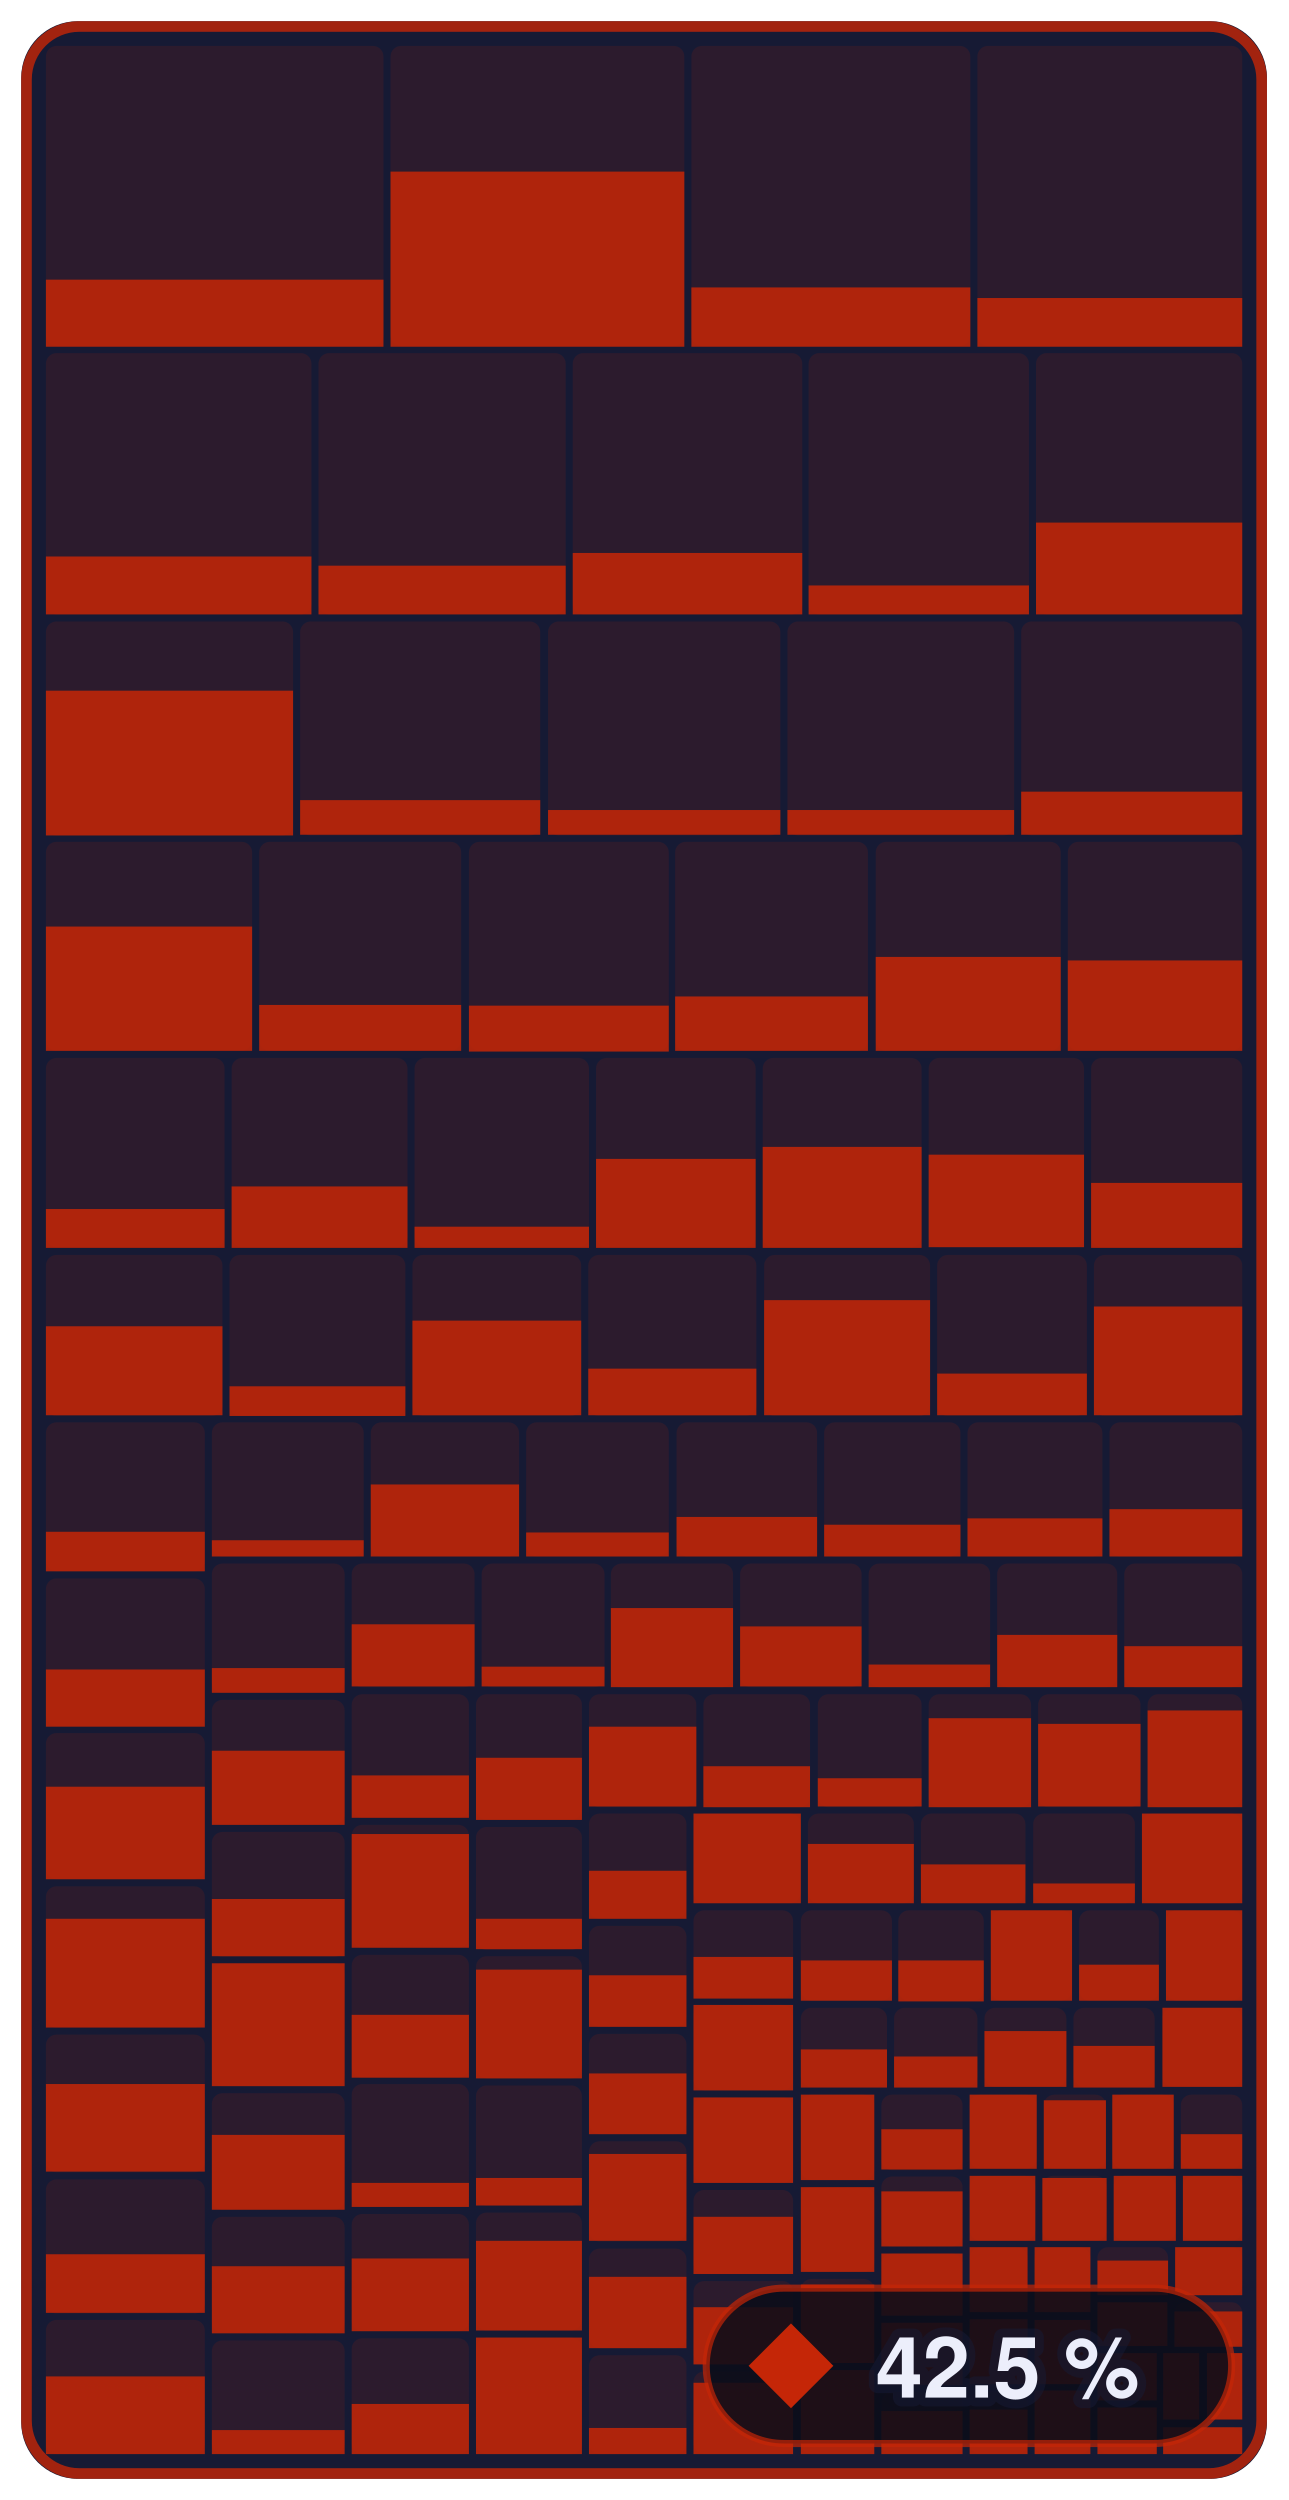
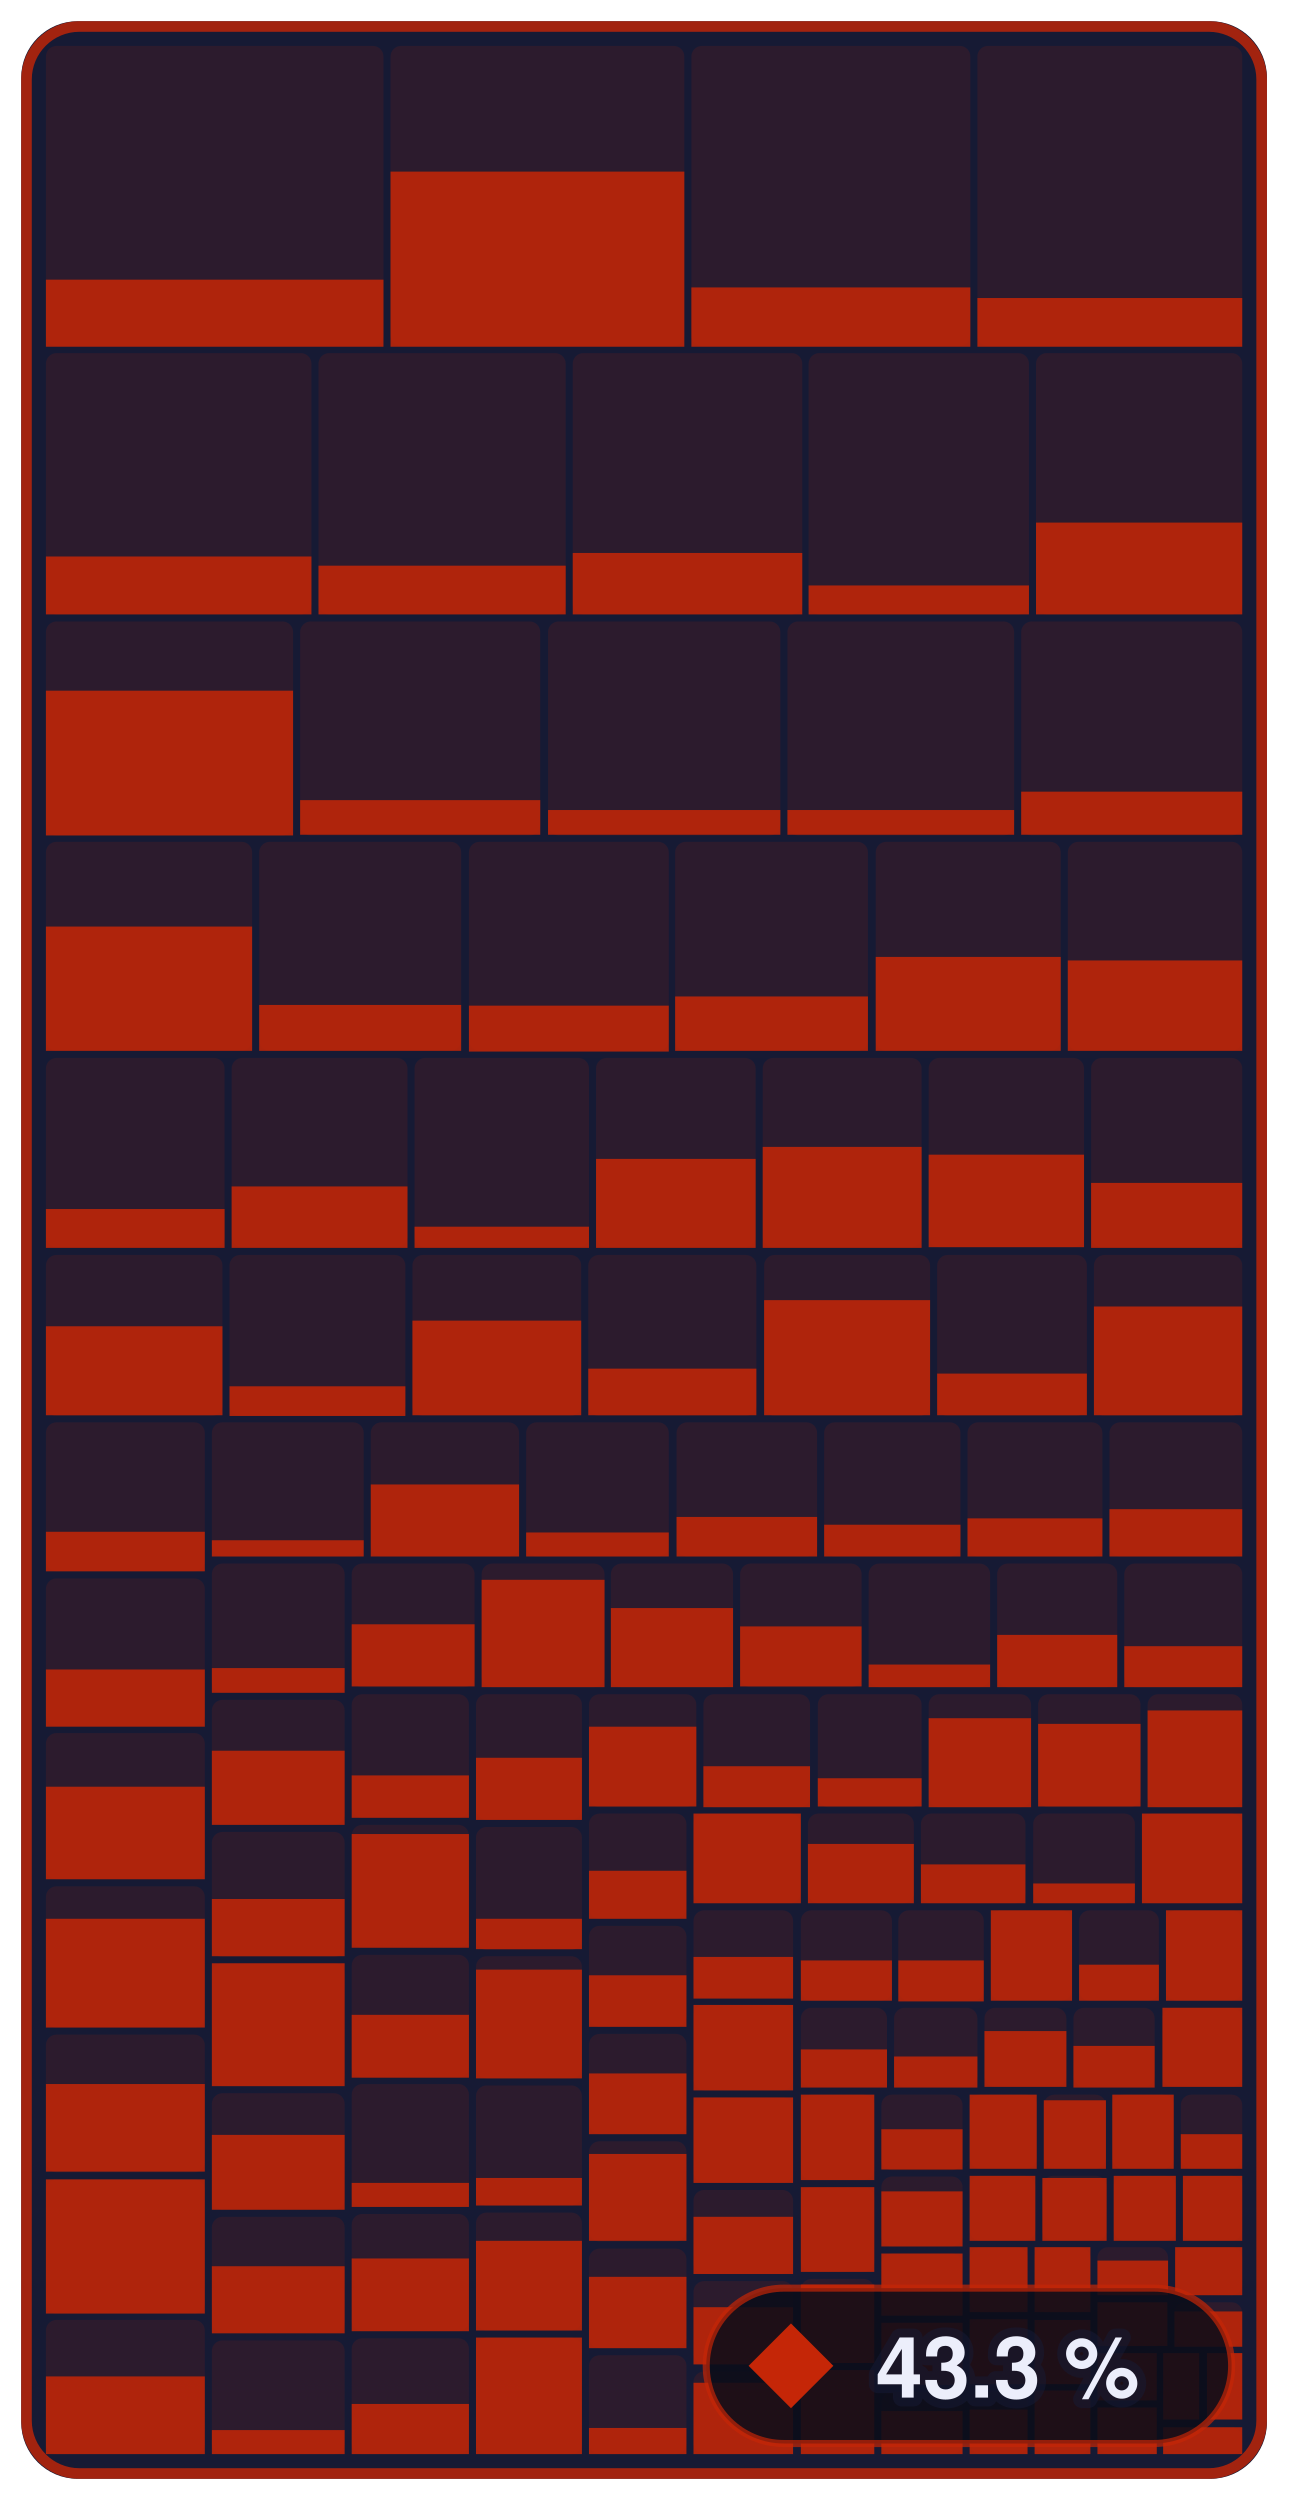
- <svg xmlns="http://www.w3.org/2000/svg" width="182.4" height="354" viewBox="0 0 182.4 354" role="img" aria-label="Enemies &amp; bosses: 42.5 % of 679,252 bytes of code matched, 1,056 of 1,339 functions">
+ <svg xmlns="http://www.w3.org/2000/svg" width="182.4" height="354" viewBox="0 0 182.4 354" role="img" aria-label="Enemies &amp; bosses: 43.3 % of 679,252 bytes of code matched, 1,059 of 1,339 functions">
  <style>text { font-family: -apple-system, BlinkMacSystemFont, 'Segoe UI', Helvetica, Arial, sans-serif; } .mono { font-family: ui-monospace, SFMono-Regular, 'SF Mono', Menlo, Consolas, monospace; } text { paint-order: stroke; stroke: #161a34; stroke-opacity: 0.55; stroke-width: 2.5px; stroke-linejoin: round; } .rise { transform-box: fill-box; transform-origin: 50% 100%; animation: rise 1.6s cubic-bezier(.2,.8,.2,1) .2s both; } @keyframes rise { from { transform: scaleY(0); } } @media (prefers-reduced-motion: reduce) { * { animation: none !important; } }</style>
  <rect x="3" y="3" width="176.4" height="348" rx="8" fill="#161a34" />
  <rect x="6.5" y="6.5" width="47.8" height="42.5" rx="1.5" fill="#c52607" fill-opacity="0.13" />
  <rect class="rise" x="6.5" y="39.6" width="47.8" height="9.5" fill="#c52607" fill-opacity="0.85" />
  <rect x="55.3" y="6.5" width="41.6" height="42.5" rx="1.5" fill="#c52607" fill-opacity="0.13" />
  <rect class="rise" x="55.3" y="24.3" width="41.6" height="24.8" fill="#c52607" fill-opacity="0.85" />
  <rect x="97.9" y="6.5" width="39.5" height="42.5" rx="1.5" fill="#c52607" fill-opacity="0.13" />
  <rect class="rise" x="97.9" y="40.7" width="39.5" height="8.4" fill="#c52607" fill-opacity="0.85" />
  <rect x="138.4" y="6.5" width="37.5" height="42.5" rx="1.5" fill="#c52607" fill-opacity="0.13" />
  <rect class="rise" x="138.4" y="42.2" width="37.5" height="6.9" fill="#c52607" fill-opacity="0.85" />
  <rect x="6.5" y="50.0" width="37.6" height="37.0" rx="1.5" fill="#c52607" fill-opacity="0.13" />
  <rect class="rise" x="6.5" y="78.8" width="37.6" height="8.2" fill="#c52607" fill-opacity="0.85" />
  <rect x="45.1" y="50.0" width="35.0" height="37.0" rx="1.5" fill="#c52607" fill-opacity="0.13" />
  <rect class="rise" x="45.1" y="80.1" width="35.0" height="6.9" fill="#c52607" fill-opacity="0.85" />
  <rect x="81.1" y="50.0" width="32.5" height="37.0" rx="1.5" fill="#c52607" fill-opacity="0.13" />
  <rect class="rise" x="81.1" y="78.3" width="32.5" height="8.7" fill="#c52607" fill-opacity="0.85" />
  <rect x="114.5" y="50.0" width="31.2" height="37.0" rx="1.5" fill="#c52607" fill-opacity="0.13" />
  <rect class="rise" x="114.5" y="82.9" width="31.2" height="4.1" fill="#c52607" fill-opacity="0.85" />
  <rect x="146.7" y="50.0" width="29.2" height="37.0" rx="1.5" fill="#c52607" fill-opacity="0.13" />
  <rect class="rise" x="146.7" y="74.0" width="29.2" height="13.0" fill="#c52607" fill-opacity="0.85" />
  <rect x="6.5" y="88.0" width="35.0" height="30.3" rx="1.5" fill="#c52607" fill-opacity="0.13" />
  <rect class="rise" x="6.5" y="97.8" width="35.0" height="20.5" fill="#c52607" fill-opacity="0.85" />
  <rect x="42.5" y="88.0" width="34.0" height="30.3" rx="1.5" fill="#c52607" fill-opacity="0.13" />
  <rect class="rise" x="42.5" y="113.3" width="34.0" height="4.9" fill="#c52607" fill-opacity="0.85" />
  <rect x="77.6" y="88.0" width="32.9" height="30.3" rx="1.5" fill="#c52607" fill-opacity="0.13" />
  <rect class="rise" x="77.6" y="114.7" width="32.9" height="3.5" fill="#c52607" fill-opacity="0.85" />
  <rect x="111.5" y="88.0" width="32.1" height="30.3" rx="1.5" fill="#c52607" fill-opacity="0.13" />
  <rect class="rise" x="111.5" y="114.7" width="32.1" height="3.5" fill="#c52607" fill-opacity="0.85" />
  <rect x="144.6" y="88.0" width="31.3" height="30.3" rx="1.5" fill="#c52607" fill-opacity="0.13" />
  <rect class="rise" x="144.6" y="112.1" width="31.3" height="6.1" fill="#c52607" fill-opacity="0.85" />
  <rect x="6.5" y="119.2" width="29.2" height="29.6" rx="1.5" fill="#c52607" fill-opacity="0.13" />
  <rect class="rise" x="6.5" y="131.2" width="29.2" height="17.6" fill="#c52607" fill-opacity="0.85" />
  <rect x="36.7" y="119.2" width="28.6" height="29.6" rx="1.5" fill="#c52607" fill-opacity="0.13" />
  <rect class="rise" x="36.7" y="142.3" width="28.6" height="6.5" fill="#c52607" fill-opacity="0.85" />
  <rect x="66.4" y="119.2" width="28.3" height="29.6" rx="1.5" fill="#c52607" fill-opacity="0.13" />
  <rect class="rise" x="66.4" y="142.4" width="28.3" height="6.5" fill="#c52607" fill-opacity="0.85" />
  <rect x="95.6" y="119.2" width="27.3" height="29.6" rx="1.5" fill="#c52607" fill-opacity="0.13" />
  <rect class="rise" x="95.6" y="141.1" width="27.3" height="7.7" fill="#c52607" fill-opacity="0.85" />
  <rect x="124.0" y="119.2" width="26.2" height="29.6" rx="1.5" fill="#c52607" fill-opacity="0.13" />
  <rect class="rise" x="124.0" y="135.5" width="26.2" height="13.3" fill="#c52607" fill-opacity="0.85" />
  <rect x="151.2" y="119.2" width="24.7" height="29.6" rx="1.5" fill="#c52607" fill-opacity="0.13" />
  <rect class="rise" x="151.2" y="136.0" width="24.7" height="12.8" fill="#c52607" fill-opacity="0.85" />
  <rect x="6.5" y="149.8" width="25.3" height="26.8" rx="1.5" fill="#c52607" fill-opacity="0.13" />
  <rect class="rise" x="6.5" y="171.2" width="25.3" height="5.5" fill="#c52607" fill-opacity="0.85" />
  <rect x="32.8" y="149.8" width="24.9" height="26.8" rx="1.5" fill="#c52607" fill-opacity="0.13" />
  <rect class="rise" x="32.8" y="168.0" width="24.9" height="8.7" fill="#c52607" fill-opacity="0.85" />
  <rect x="58.7" y="149.8" width="24.7" height="26.8" rx="1.5" fill="#c52607" fill-opacity="0.13" />
  <rect class="rise" x="58.7" y="173.7" width="24.7" height="3.0" fill="#c52607" fill-opacity="0.85" />
  <rect x="84.4" y="149.8" width="22.6" height="26.8" rx="1.5" fill="#c52607" fill-opacity="0.13" />
  <rect class="rise" x="84.4" y="164.1" width="22.6" height="12.6" fill="#c52607" fill-opacity="0.85" />
  <rect x="108.0" y="149.8" width="22.5" height="26.8" rx="1.5" fill="#c52607" fill-opacity="0.13" />
  <rect class="rise" x="108.0" y="162.4" width="22.5" height="14.3" fill="#c52607" fill-opacity="0.85" />
  <rect x="131.5" y="149.8" width="22.0" height="26.8" rx="1.5" fill="#c52607" fill-opacity="0.13" />
  <rect class="rise" x="131.5" y="163.5" width="22.0" height="13.1" fill="#c52607" fill-opacity="0.85" />
  <rect x="154.5" y="149.8" width="21.4" height="26.8" rx="1.5" fill="#c52607" fill-opacity="0.13" />
  <rect class="rise" x="154.5" y="167.5" width="21.4" height="9.2" fill="#c52607" fill-opacity="0.85" />
  <rect x="6.5" y="177.7" width="25.0" height="22.8" rx="1.5" fill="#c52607" fill-opacity="0.13" />
  <rect class="rise" x="6.5" y="187.8" width="25.0" height="12.6" fill="#c52607" fill-opacity="0.85" />
  <rect x="32.5" y="177.7" width="24.9" height="22.8" rx="1.5" fill="#c52607" fill-opacity="0.13" />
  <rect class="rise" x="32.5" y="196.3" width="24.9" height="4.2" fill="#c52607" fill-opacity="0.85" />
  <rect x="58.4" y="177.7" width="23.9" height="22.8" rx="1.5" fill="#c52607" fill-opacity="0.13" />
  <rect class="rise" x="58.4" y="187.0" width="23.9" height="13.4" fill="#c52607" fill-opacity="0.85" />
  <rect x="83.3" y="177.7" width="23.8" height="22.8" rx="1.5" fill="#c52607" fill-opacity="0.13" />
  <rect class="rise" x="83.3" y="193.8" width="23.8" height="6.6" fill="#c52607" fill-opacity="0.85" />
  <rect x="108.2" y="177.7" width="23.5" height="22.8" rx="1.5" fill="#c52607" fill-opacity="0.13" />
  <rect class="rise" x="108.2" y="184.1" width="23.5" height="16.3" fill="#c52607" fill-opacity="0.85" />
  <rect x="132.7" y="177.7" width="21.2" height="22.8" rx="1.5" fill="#c52607" fill-opacity="0.13" />
  <rect class="rise" x="132.7" y="194.5" width="21.2" height="5.9" fill="#c52607" fill-opacity="0.85" />
  <rect x="154.9" y="177.7" width="21.0" height="22.8" rx="1.5" fill="#c52607" fill-opacity="0.13" />
  <rect class="rise" x="154.9" y="185.0" width="21.0" height="15.4" fill="#c52607" fill-opacity="0.85" />
  <rect x="6.5" y="201.4" width="22.5" height="21.1" rx="1.5" fill="#c52607" fill-opacity="0.13" />
  <rect class="rise" x="6.5" y="216.9" width="22.5" height="5.6" fill="#c52607" fill-opacity="0.85" />
  <rect x="6.5" y="223.5" width="22.5" height="20.9" rx="1.5" fill="#c52607" fill-opacity="0.13" />
  <rect class="rise" x="6.5" y="236.4" width="22.5" height="8.1" fill="#c52607" fill-opacity="0.85" />
  <rect x="6.5" y="245.4" width="22.5" height="20.7" rx="1.5" fill="#c52607" fill-opacity="0.13" />
  <rect class="rise" x="6.5" y="253.0" width="22.5" height="13.1" fill="#c52607" fill-opacity="0.85" />
  <rect x="6.5" y="267.1" width="22.5" height="20.0" rx="1.5" fill="#c52607" fill-opacity="0.13" />
  <rect class="rise" x="6.5" y="271.7" width="22.5" height="15.4" fill="#c52607" fill-opacity="0.85" />
  <rect x="6.5" y="288.1" width="22.5" height="19.5" rx="1.5" fill="#c52607" fill-opacity="0.13" />
  <rect class="rise" x="6.5" y="295.1" width="22.5" height="12.4" fill="#c52607" fill-opacity="0.85" />
  <rect x="6.5" y="308.6" width="22.5" height="19.0" rx="1.5" fill="#c52607" fill-opacity="0.13" />
-   <rect class="rise" x="6.5" y="319.2" width="22.5" height="8.3" fill="#c52607" fill-opacity="0.85" />
+   <rect class="rise" x="6.5" y="308.6" width="22.5" height="19.0" fill="#c52607" fill-opacity="0.85" />
  <rect x="6.5" y="328.5" width="22.5" height="19.0" rx="1.5" fill="#c52607" fill-opacity="0.13" />
  <rect class="rise" x="6.5" y="336.5" width="22.5" height="11.0" fill="#c52607" fill-opacity="0.85" />
  <rect x="30.0" y="201.4" width="21.5" height="19.0" rx="1.5" fill="#c52607" fill-opacity="0.13" />
  <rect class="rise" x="30.0" y="218.1" width="21.5" height="2.3" fill="#c52607" fill-opacity="0.85" />
  <rect x="52.5" y="201.4" width="21.0" height="19.0" rx="1.5" fill="#c52607" fill-opacity="0.13" />
  <rect class="rise" x="52.5" y="210.2" width="21.0" height="10.2" fill="#c52607" fill-opacity="0.85" />
  <rect x="74.5" y="201.4" width="20.2" height="19.0" rx="1.5" fill="#c52607" fill-opacity="0.13" />
  <rect class="rise" x="74.5" y="217.0" width="20.2" height="3.4" fill="#c52607" fill-opacity="0.85" />
  <rect x="95.8" y="201.4" width="19.9" height="19.0" rx="1.5" fill="#c52607" fill-opacity="0.13" />
  <rect class="rise" x="95.8" y="214.8" width="19.9" height="5.6" fill="#c52607" fill-opacity="0.85" />
  <rect x="116.7" y="201.4" width="19.3" height="19.0" rx="1.5" fill="#c52607" fill-opacity="0.13" />
  <rect class="rise" x="116.7" y="215.9" width="19.3" height="4.5" fill="#c52607" fill-opacity="0.85" />
  <rect x="137.0" y="201.4" width="19.1" height="19.0" rx="1.5" fill="#c52607" fill-opacity="0.13" />
  <rect class="rise" x="137.0" y="215.0" width="19.1" height="5.4" fill="#c52607" fill-opacity="0.85" />
  <rect x="157.1" y="201.4" width="18.8" height="19.0" rx="1.5" fill="#c52607" fill-opacity="0.13" />
  <rect class="rise" x="157.1" y="213.7" width="18.8" height="6.7" fill="#c52607" fill-opacity="0.85" />
  <rect x="30.0" y="221.4" width="18.8" height="18.3" rx="1.5" fill="#c52607" fill-opacity="0.13" />
  <rect class="rise" x="30.0" y="236.2" width="18.8" height="3.5" fill="#c52607" fill-opacity="0.85" />
  <rect x="30.0" y="240.7" width="18.8" height="17.7" rx="1.5" fill="#c52607" fill-opacity="0.13" />
  <rect class="rise" x="30.0" y="247.9" width="18.8" height="10.5" fill="#c52607" fill-opacity="0.85" />
  <rect x="30.0" y="259.4" width="18.8" height="17.7" rx="1.5" fill="#c52607" fill-opacity="0.13" />
  <rect class="rise" x="30.0" y="268.9" width="18.8" height="8.1" fill="#c52607" fill-opacity="0.85" />
  <rect x="30.0" y="278.0" width="18.8" height="17.4" rx="1.5" fill="#c52607" fill-opacity="0.13" />
  <rect class="rise" x="30.0" y="278.0" width="18.8" height="17.4" fill="#c52607" fill-opacity="0.85" />
  <rect x="30.0" y="296.4" width="18.8" height="16.5" rx="1.5" fill="#c52607" fill-opacity="0.13" />
  <rect class="rise" x="30.0" y="302.3" width="18.8" height="10.6" fill="#c52607" fill-opacity="0.85" />
  <rect x="30.0" y="313.9" width="18.8" height="16.4" rx="1.5" fill="#c52607" fill-opacity="0.13" />
  <rect class="rise" x="30.0" y="320.9" width="18.8" height="9.5" fill="#c52607" fill-opacity="0.85" />
  <rect x="30.0" y="331.4" width="18.8" height="16.1" rx="1.5" fill="#c52607" fill-opacity="0.13" />
  <rect class="rise" x="30.0" y="344.1" width="18.8" height="3.4" fill="#c52607" fill-opacity="0.85" />
  <rect x="49.8" y="221.4" width="17.4" height="17.5" rx="1.5" fill="#c52607" fill-opacity="0.13" />
  <rect class="rise" x="49.8" y="230.0" width="17.4" height="8.8" fill="#c52607" fill-opacity="0.85" />
  <rect x="68.2" y="221.4" width="17.4" height="17.5" rx="1.5" fill="#c52607" fill-opacity="0.13" />
-   <rect class="rise" x="68.2" y="236.0" width="17.4" height="2.8" fill="#c52607" fill-opacity="0.85" />
+   <rect class="rise" x="68.2" y="223.7" width="17.4" height="15.2" fill="#c52607" fill-opacity="0.85" />
  <rect x="86.5" y="221.4" width="17.3" height="17.5" rx="1.5" fill="#c52607" fill-opacity="0.13" />
  <rect class="rise" x="86.5" y="227.7" width="17.3" height="11.2" fill="#c52607" fill-opacity="0.85" />
  <rect x="104.8" y="221.4" width="17.2" height="17.5" rx="1.5" fill="#c52607" fill-opacity="0.13" />
  <rect class="rise" x="104.8" y="230.3" width="17.2" height="8.5" fill="#c52607" fill-opacity="0.85" />
  <rect x="123.0" y="221.4" width="17.2" height="17.5" rx="1.5" fill="#c52607" fill-opacity="0.13" />
  <rect class="rise" x="123.0" y="235.7" width="17.2" height="3.2" fill="#c52607" fill-opacity="0.85" />
  <rect x="141.2" y="221.4" width="17.0" height="17.5" rx="1.5" fill="#c52607" fill-opacity="0.13" />
  <rect class="rise" x="141.2" y="231.5" width="17.0" height="7.4" fill="#c52607" fill-opacity="0.85" />
  <rect x="159.2" y="221.4" width="16.7" height="17.5" rx="1.5" fill="#c52607" fill-opacity="0.13" />
  <rect class="rise" x="159.2" y="233.1" width="16.7" height="5.8" fill="#c52607" fill-opacity="0.85" />
  <rect x="49.8" y="239.9" width="16.6" height="17.5" rx="1.5" fill="#c52607" fill-opacity="0.13" />
  <rect class="rise" x="49.8" y="251.4" width="16.6" height="6.0" fill="#c52607" fill-opacity="0.85" />
  <rect x="49.8" y="258.4" width="16.6" height="17.4" rx="1.5" fill="#c52607" fill-opacity="0.13" />
  <rect class="rise" x="49.8" y="259.7" width="16.6" height="16.1" fill="#c52607" fill-opacity="0.85" />
  <rect x="49.8" y="276.8" width="16.6" height="17.4" rx="1.5" fill="#c52607" fill-opacity="0.13" />
  <rect class="rise" x="49.8" y="285.3" width="16.6" height="8.9" fill="#c52607" fill-opacity="0.85" />
  <rect x="49.8" y="295.1" width="16.6" height="17.4" rx="1.5" fill="#c52607" fill-opacity="0.13" />
  <rect class="rise" x="49.8" y="309.1" width="16.6" height="3.4" fill="#c52607" fill-opacity="0.85" />
  <rect x="49.8" y="313.5" width="16.6" height="16.6" rx="1.5" fill="#c52607" fill-opacity="0.13" />
  <rect class="rise" x="49.8" y="319.8" width="16.6" height="10.3" fill="#c52607" fill-opacity="0.85" />
  <rect x="49.8" y="331.1" width="16.6" height="16.4" rx="1.5" fill="#c52607" fill-opacity="0.13" />
  <rect class="rise" x="49.8" y="340.4" width="16.6" height="7.1" fill="#c52607" fill-opacity="0.85" />
  <rect x="67.4" y="239.9" width="15.0" height="17.8" rx="1.5" fill="#c52607" fill-opacity="0.13" />
  <rect class="rise" x="67.4" y="248.9" width="15.0" height="8.8" fill="#c52607" fill-opacity="0.85" />
  <rect x="67.4" y="258.7" width="15.0" height="17.4" rx="1.5" fill="#c52607" fill-opacity="0.13" />
  <rect class="rise" x="67.4" y="271.7" width="15.0" height="4.3" fill="#c52607" fill-opacity="0.85" />
  <rect x="67.4" y="277.0" width="15.0" height="17.3" rx="1.5" fill="#c52607" fill-opacity="0.13" />
  <rect class="rise" x="67.4" y="278.9" width="15.0" height="15.4" fill="#c52607" fill-opacity="0.85" />
  <rect x="67.4" y="295.3" width="15.0" height="17.0" rx="1.5" fill="#c52607" fill-opacity="0.13" />
  <rect class="rise" x="67.4" y="308.4" width="15.0" height="3.9" fill="#c52607" fill-opacity="0.85" />
  <rect x="67.4" y="313.3" width="15.0" height="16.7" rx="1.5" fill="#c52607" fill-opacity="0.13" />
  <rect class="rise" x="67.4" y="317.3" width="15.0" height="12.7" fill="#c52607" fill-opacity="0.85" />
  <rect x="67.4" y="331.0" width="15.0" height="16.5" rx="1.5" fill="#c52607" fill-opacity="0.13" />
  <rect class="rise" x="67.4" y="331.0" width="15.0" height="16.5" fill="#c52607" fill-opacity="0.85" />
  <rect x="83.4" y="239.9" width="15.2" height="16.0" rx="1.5" fill="#c52607" fill-opacity="0.13" />
  <rect class="rise" x="83.4" y="244.5" width="15.2" height="11.3" fill="#c52607" fill-opacity="0.85" />
  <rect x="99.6" y="239.9" width="15.1" height="16.0" rx="1.5" fill="#c52607" fill-opacity="0.13" />
  <rect class="rise" x="99.6" y="250.1" width="15.1" height="5.8" fill="#c52607" fill-opacity="0.85" />
  <rect x="115.8" y="239.9" width="14.7" height="16.0" rx="1.5" fill="#c52607" fill-opacity="0.13" />
  <rect class="rise" x="115.8" y="251.8" width="14.7" height="4.0" fill="#c52607" fill-opacity="0.85" />
  <rect x="131.5" y="239.9" width="14.5" height="16.0" rx="1.5" fill="#c52607" fill-opacity="0.13" />
  <rect class="rise" x="131.5" y="243.3" width="14.5" height="12.6" fill="#c52607" fill-opacity="0.85" />
  <rect x="147.0" y="239.9" width="14.5" height="16.0" rx="1.5" fill="#c52607" fill-opacity="0.13" />
  <rect class="rise" x="147.0" y="244.1" width="14.5" height="11.7" fill="#c52607" fill-opacity="0.85" />
  <rect x="162.5" y="239.9" width="13.4" height="16.0" rx="1.5" fill="#c52607" fill-opacity="0.13" />
  <rect class="rise" x="162.5" y="242.2" width="13.4" height="13.7" fill="#c52607" fill-opacity="0.85" />
  <rect x="83.4" y="256.8" width="13.8" height="14.9" rx="1.5" fill="#c52607" fill-opacity="0.13" />
  <rect class="rise" x="83.4" y="264.9" width="13.8" height="6.8" fill="#c52607" fill-opacity="0.85" />
  <rect x="83.4" y="272.7" width="13.8" height="14.3" rx="1.5" fill="#c52607" fill-opacity="0.13" />
  <rect class="rise" x="83.4" y="279.7" width="13.8" height="7.3" fill="#c52607" fill-opacity="0.85" />
  <rect x="83.4" y="288.0" width="13.8" height="14.2" rx="1.5" fill="#c52607" fill-opacity="0.13" />
  <rect class="rise" x="83.4" y="293.6" width="13.8" height="8.6" fill="#c52607" fill-opacity="0.85" />
  <rect x="83.4" y="303.2" width="13.8" height="14.2" rx="1.5" fill="#c52607" fill-opacity="0.13" />
  <rect class="rise" x="83.4" y="305.0" width="13.8" height="12.3" fill="#c52607" fill-opacity="0.85" />
  <rect x="83.4" y="318.4" width="13.8" height="14.1" rx="1.5" fill="#c52607" fill-opacity="0.13" />
  <rect class="rise" x="83.4" y="322.4" width="13.8" height="10.1" fill="#c52607" fill-opacity="0.85" />
  <rect x="83.4" y="333.5" width="13.8" height="14.0" rx="1.5" fill="#c52607" fill-opacity="0.13" />
  <rect class="rise" x="83.4" y="343.8" width="13.8" height="3.7" fill="#c52607" fill-opacity="0.85" />
  <rect x="98.2" y="256.8" width="15.2" height="12.7" rx="1.5" fill="#c52607" fill-opacity="0.13" />
  <rect class="rise" x="98.2" y="256.8" width="15.2" height="12.7" fill="#c52607" fill-opacity="0.85" />
  <rect x="114.4" y="256.8" width="15.0" height="12.7" rx="1.5" fill="#c52607" fill-opacity="0.13" />
  <rect class="rise" x="114.4" y="261.1" width="15.0" height="8.4" fill="#c52607" fill-opacity="0.85" />
  <rect x="130.4" y="256.8" width="14.8" height="12.7" rx="1.5" fill="#c52607" fill-opacity="0.13" />
  <rect class="rise" x="130.4" y="264.0" width="14.8" height="5.5" fill="#c52607" fill-opacity="0.85" />
  <rect x="146.3" y="256.8" width="14.4" height="12.7" rx="1.5" fill="#c52607" fill-opacity="0.13" />
  <rect class="rise" x="146.3" y="266.7" width="14.4" height="2.8" fill="#c52607" fill-opacity="0.85" />
  <rect x="161.7" y="256.8" width="14.2" height="12.7" rx="1.5" fill="#c52607" fill-opacity="0.13" />
  <rect class="rise" x="161.7" y="256.8" width="14.2" height="12.7" fill="#c52607" fill-opacity="0.85" />
  <rect x="98.2" y="270.5" width="14.1" height="12.4" rx="1.5" fill="#c52607" fill-opacity="0.13" />
  <rect class="rise" x="98.2" y="277.1" width="14.1" height="5.9" fill="#c52607" fill-opacity="0.85" />
  <rect x="98.2" y="283.9" width="14.1" height="12.1" rx="1.5" fill="#c52607" fill-opacity="0.13" />
  <rect class="rise" x="98.2" y="283.9" width="14.1" height="12.1" fill="#c52607" fill-opacity="0.85" />
  <rect x="98.2" y="297.0" width="14.1" height="12.1" rx="1.5" fill="#c52607" fill-opacity="0.13" />
  <rect class="rise" x="98.2" y="297.0" width="14.1" height="12.1" fill="#c52607" fill-opacity="0.85" />
  <rect x="98.2" y="310.1" width="14.1" height="11.9" rx="1.5" fill="#c52607" fill-opacity="0.13" />
  <rect class="rise" x="98.2" y="313.9" width="14.1" height="8.1" fill="#c52607" fill-opacity="0.85" />
  <rect x="98.2" y="323.0" width="14.1" height="11.8" rx="1.5" fill="#c52607" fill-opacity="0.13" />
  <rect class="rise" x="98.2" y="326.7" width="14.1" height="8.1" fill="#c52607" fill-opacity="0.85" />
  <rect x="98.2" y="335.8" width="14.1" height="11.7" rx="1.5" fill="#c52607" fill-opacity="0.13" />
  <rect class="rise" x="98.2" y="337.4" width="14.1" height="10.1" fill="#c52607" fill-opacity="0.85" />
  <rect x="113.4" y="270.5" width="12.9" height="12.8" rx="1.5" fill="#c52607" fill-opacity="0.13" />
  <rect class="rise" x="113.4" y="277.6" width="12.9" height="5.7" fill="#c52607" fill-opacity="0.85" />
  <rect x="127.2" y="270.5" width="12.1" height="12.8" rx="1.5" fill="#c52607" fill-opacity="0.13" />
  <rect class="rise" x="127.2" y="277.6" width="12.1" height="5.8" fill="#c52607" fill-opacity="0.85" />
  <rect x="140.3" y="270.5" width="11.5" height="12.8" rx="1.5" fill="#c52607" fill-opacity="0.13" />
  <rect class="rise" x="140.3" y="270.5" width="11.5" height="12.8" fill="#c52607" fill-opacity="0.85" />
  <rect x="152.8" y="270.5" width="11.3" height="12.8" rx="1.5" fill="#c52607" fill-opacity="0.13" />
  <rect class="rise" x="152.8" y="278.2" width="11.3" height="5.1" fill="#c52607" fill-opacity="0.85" />
  <rect x="165.1" y="270.5" width="10.8" height="12.8" rx="1.5" fill="#c52607" fill-opacity="0.13" />
  <rect class="rise" x="165.1" y="270.5" width="10.8" height="12.8" fill="#c52607" fill-opacity="0.85" />
  <rect x="113.4" y="284.3" width="12.2" height="11.2" rx="1.5" fill="#c52607" fill-opacity="0.13" />
  <rect class="rise" x="113.4" y="290.2" width="12.2" height="5.4" fill="#c52607" fill-opacity="0.85" />
  <rect x="126.6" y="284.3" width="11.8" height="11.2" rx="1.5" fill="#c52607" fill-opacity="0.13" />
  <rect class="rise" x="126.6" y="291.2" width="11.8" height="4.4" fill="#c52607" fill-opacity="0.85" />
  <rect x="139.4" y="284.3" width="11.6" height="11.2" rx="1.5" fill="#c52607" fill-opacity="0.13" />
  <rect class="rise" x="139.4" y="287.6" width="11.6" height="7.9" fill="#c52607" fill-opacity="0.85" />
  <rect x="152.0" y="284.3" width="11.5" height="11.2" rx="1.5" fill="#c52607" fill-opacity="0.13" />
  <rect class="rise" x="152.0" y="289.7" width="11.5" height="5.9" fill="#c52607" fill-opacity="0.85" />
  <rect x="164.6" y="284.3" width="11.3" height="11.2" rx="1.5" fill="#c52607" fill-opacity="0.13" />
  <rect class="rise" x="164.6" y="284.3" width="11.3" height="11.2" fill="#c52607" fill-opacity="0.85" />
  <rect x="113.4" y="296.6" width="10.4" height="12.1" rx="1.5" fill="#c52607" fill-opacity="0.13" />
  <rect class="rise" x="113.4" y="296.6" width="10.4" height="12.1" fill="#c52607" fill-opacity="0.85" />
  <rect x="113.4" y="309.7" width="10.4" height="12.0" rx="1.5" fill="#c52607" fill-opacity="0.13" />
  <rect class="rise" x="113.4" y="309.7" width="10.4" height="12.0" fill="#c52607" fill-opacity="0.85" />
  <rect x="113.4" y="322.7" width="10.4" height="11.9" rx="1.5" fill="#c52607" fill-opacity="0.13" />
  <rect class="rise" x="113.4" y="323.5" width="10.4" height="11.1" fill="#c52607" fill-opacity="0.85" />
  <rect x="113.4" y="335.6" width="10.4" height="11.9" rx="1.5" fill="#c52607" fill-opacity="0.13" />
  <rect class="rise" x="113.4" y="335.6" width="10.4" height="11.9" fill="#c52607" fill-opacity="0.85" />
  <rect x="124.8" y="296.6" width="11.5" height="10.7" rx="1.5" fill="#c52607" fill-opacity="0.13" />
  <rect class="rise" x="124.8" y="301.5" width="11.5" height="5.7" fill="#c52607" fill-opacity="0.85" />
  <rect x="124.8" y="308.2" width="11.5" height="9.9" rx="1.5" fill="#c52607" fill-opacity="0.13" />
  <rect class="rise" x="124.8" y="310.3" width="11.5" height="7.8" fill="#c52607" fill-opacity="0.85" />
  <rect x="124.8" y="319.1" width="11.5" height="8.8" rx="1.5" fill="#c52607" fill-opacity="0.13" />
  <rect class="rise" x="124.8" y="319.1" width="11.5" height="8.8" fill="#c52607" fill-opacity="0.85" />
  <rect x="124.8" y="328.9" width="11.5" height="8.8" rx="1.5" fill="#c52607" fill-opacity="0.13" />
  <rect class="rise" x="124.8" y="328.9" width="11.5" height="8.8" fill="#c52607" fill-opacity="0.85" />
  <rect x="124.8" y="338.7" width="11.5" height="8.8" rx="1.5" fill="#c52607" fill-opacity="0.13" />
  <rect class="rise" x="124.8" y="341.4" width="11.5" height="6.1" fill="#c52607" fill-opacity="0.85" />
  <rect x="137.3" y="296.6" width="9.5" height="10.5" rx="1.5" fill="#c52607" fill-opacity="0.13" />
  <rect class="rise" x="137.3" y="296.6" width="9.5" height="10.5" fill="#c52607" fill-opacity="0.85" />
  <rect x="147.8" y="296.6" width="8.8" height="10.5" rx="1.5" fill="#c52607" fill-opacity="0.13" />
  <rect class="rise" x="147.8" y="297.4" width="8.8" height="9.7" fill="#c52607" fill-opacity="0.85" />
  <rect x="157.5" y="296.6" width="8.7" height="10.5" rx="1.5" fill="#c52607" fill-opacity="0.13" />
  <rect class="rise" x="157.5" y="296.6" width="8.7" height="10.5" fill="#c52607" fill-opacity="0.85" />
  <rect x="167.2" y="296.6" width="8.7" height="10.5" rx="1.5" fill="#c52607" fill-opacity="0.13" />
  <rect class="rise" x="167.2" y="302.2" width="8.7" height="4.9" fill="#c52607" fill-opacity="0.85" />
  <rect x="137.3" y="308.1" width="9.3" height="9.2" rx="1.5" fill="#c52607" fill-opacity="0.13" />
  <rect class="rise" x="137.3" y="308.1" width="9.3" height="9.2" fill="#c52607" fill-opacity="0.85" />
  <rect x="147.6" y="308.1" width="9.1" height="9.2" rx="1.5" fill="#c52607" fill-opacity="0.13" />
  <rect class="rise" x="147.6" y="308.4" width="9.1" height="8.9" fill="#c52607" fill-opacity="0.85" />
  <rect x="157.7" y="308.1" width="8.8" height="9.2" rx="1.5" fill="#c52607" fill-opacity="0.13" />
  <rect class="rise" x="157.7" y="308.1" width="8.8" height="9.2" fill="#c52607" fill-opacity="0.85" />
  <rect x="167.5" y="308.1" width="8.4" height="9.2" rx="1.5" fill="#c52607" fill-opacity="0.13" />
  <rect class="rise" x="167.5" y="308.1" width="8.4" height="9.2" fill="#c52607" fill-opacity="0.85" />
  <rect x="137.3" y="318.2" width="8.2" height="9.2" rx="1.5" fill="#c52607" fill-opacity="0.13" />
  <rect class="rise" x="137.3" y="318.2" width="8.2" height="9.2" fill="#c52607" fill-opacity="0.85" />
  <rect x="137.3" y="328.4" width="8.2" height="9.2" rx="1.5" fill="#c52607" fill-opacity="0.13" />
  <rect class="rise" x="137.3" y="328.4" width="8.2" height="9.2" fill="#c52607" fill-opacity="0.85" />
  <rect x="137.3" y="338.6" width="8.2" height="8.9" rx="1.5" fill="#c52607" fill-opacity="0.13" />
  <rect class="rise" x="137.3" y="341.2" width="8.2" height="6.3" fill="#c52607" fill-opacity="0.85" />
  <rect x="146.5" y="318.2" width="7.9" height="9.2" rx="1.5" fill="#c52607" fill-opacity="0.13" />
  <rect class="rise" x="146.5" y="318.2" width="7.9" height="9.2" fill="#c52607" fill-opacity="0.85" />
  <rect x="146.5" y="328.5" width="7.9" height="9.1" rx="1.5" fill="#c52607" fill-opacity="0.13" />
  <rect class="rise" x="146.5" y="328.5" width="7.9" height="9.1" fill="#c52607" fill-opacity="0.85" />
  <rect x="146.5" y="338.5" width="7.9" height="9.0" rx="1.5" fill="#c52607" fill-opacity="0.13" />
  <rect class="rise" x="146.5" y="338.5" width="7.9" height="9.0" fill="#c52607" fill-opacity="0.85" />
  <rect x="155.4" y="318.2" width="10.0" height="6.8" rx="1.5" fill="#c52607" fill-opacity="0.13" />
  <rect class="rise" x="155.4" y="320.1" width="10.0" height="4.9" fill="#c52607" fill-opacity="0.85" />
  <rect x="166.4" y="318.2" width="9.5" height="6.8" rx="1.5" fill="#c52607" fill-opacity="0.13" />
  <rect class="rise" x="166.4" y="318.2" width="9.5" height="6.8" fill="#c52607" fill-opacity="0.85" />
  <rect x="155.4" y="326.0" width="9.9" height="6.2" rx="1.5" fill="#c52607" fill-opacity="0.13" />
  <rect class="rise" x="155.4" y="326.0" width="9.9" height="6.2" fill="#c52607" fill-opacity="0.85" />
  <rect x="166.3" y="326.0" width="9.6" height="6.2" rx="1.5" fill="#c52607" fill-opacity="0.13" />
  <rect class="rise" x="166.3" y="327.3" width="9.6" height="5.0" fill="#c52607" fill-opacity="0.85" />
  <rect x="155.4" y="333.2" width="8.4" height="6.7" rx="1.5" fill="#c52607" fill-opacity="0.13" />
  <rect class="rise" x="155.4" y="333.2" width="8.4" height="6.7" fill="#c52607" fill-opacity="0.85" />
  <rect x="155.4" y="340.9" width="8.4" height="6.6" rx="1.5" fill="#c52607" fill-opacity="0.13" />
  <rect class="rise" x="155.4" y="340.9" width="8.4" height="6.6" fill="#c52607" fill-opacity="0.85" />
  <rect x="164.7" y="333.2" width="5.1" height="9.4" rx="0" fill="#c52607" fill-opacity="0.13" />
  <rect class="rise" x="164.7" y="333.2" width="5.1" height="9.4" fill="#c52607" fill-opacity="0.85" />
  <rect x="170.9" y="333.2" width="5.0" height="9.4" rx="0" fill="#c52607" fill-opacity="0.13" />
  <rect class="rise" x="170.9" y="333.2" width="5.0" height="9.4" fill="#c52607" fill-opacity="0.85" />
  <rect x="164.7" y="343.7" width="11.2" height="3.8" rx="1.5" fill="#c52607" fill-opacity="0.13" />
  <rect class="rise" x="164.7" y="343.7" width="11.2" height="3.8" fill="#c52607" fill-opacity="0.85" />
  <rect x="3.75" y="3.75" width="174.9" height="346.5" rx="7.5" fill="none" stroke="#c52607" stroke-opacity="0.8" stroke-width="1.5" />
  <rect x="100.0" y="324" width="74.4" height="22" rx="11" fill="#0b0d1a" fill-opacity="0.88" stroke="#c52607" stroke-opacity="0.7" />
  <path d="M112.0 329L118.0 335L112.0 341L106.0 335Z" fill="#c52607" />
-   <text x="124.0" y="339.5" font-size="12" font-weight="700" fill="#eceefb">42.5 %</text>
+   <text x="124.0" y="339.5" font-size="12" font-weight="700" fill="#eceefb">43.3 %</text>
</svg>
